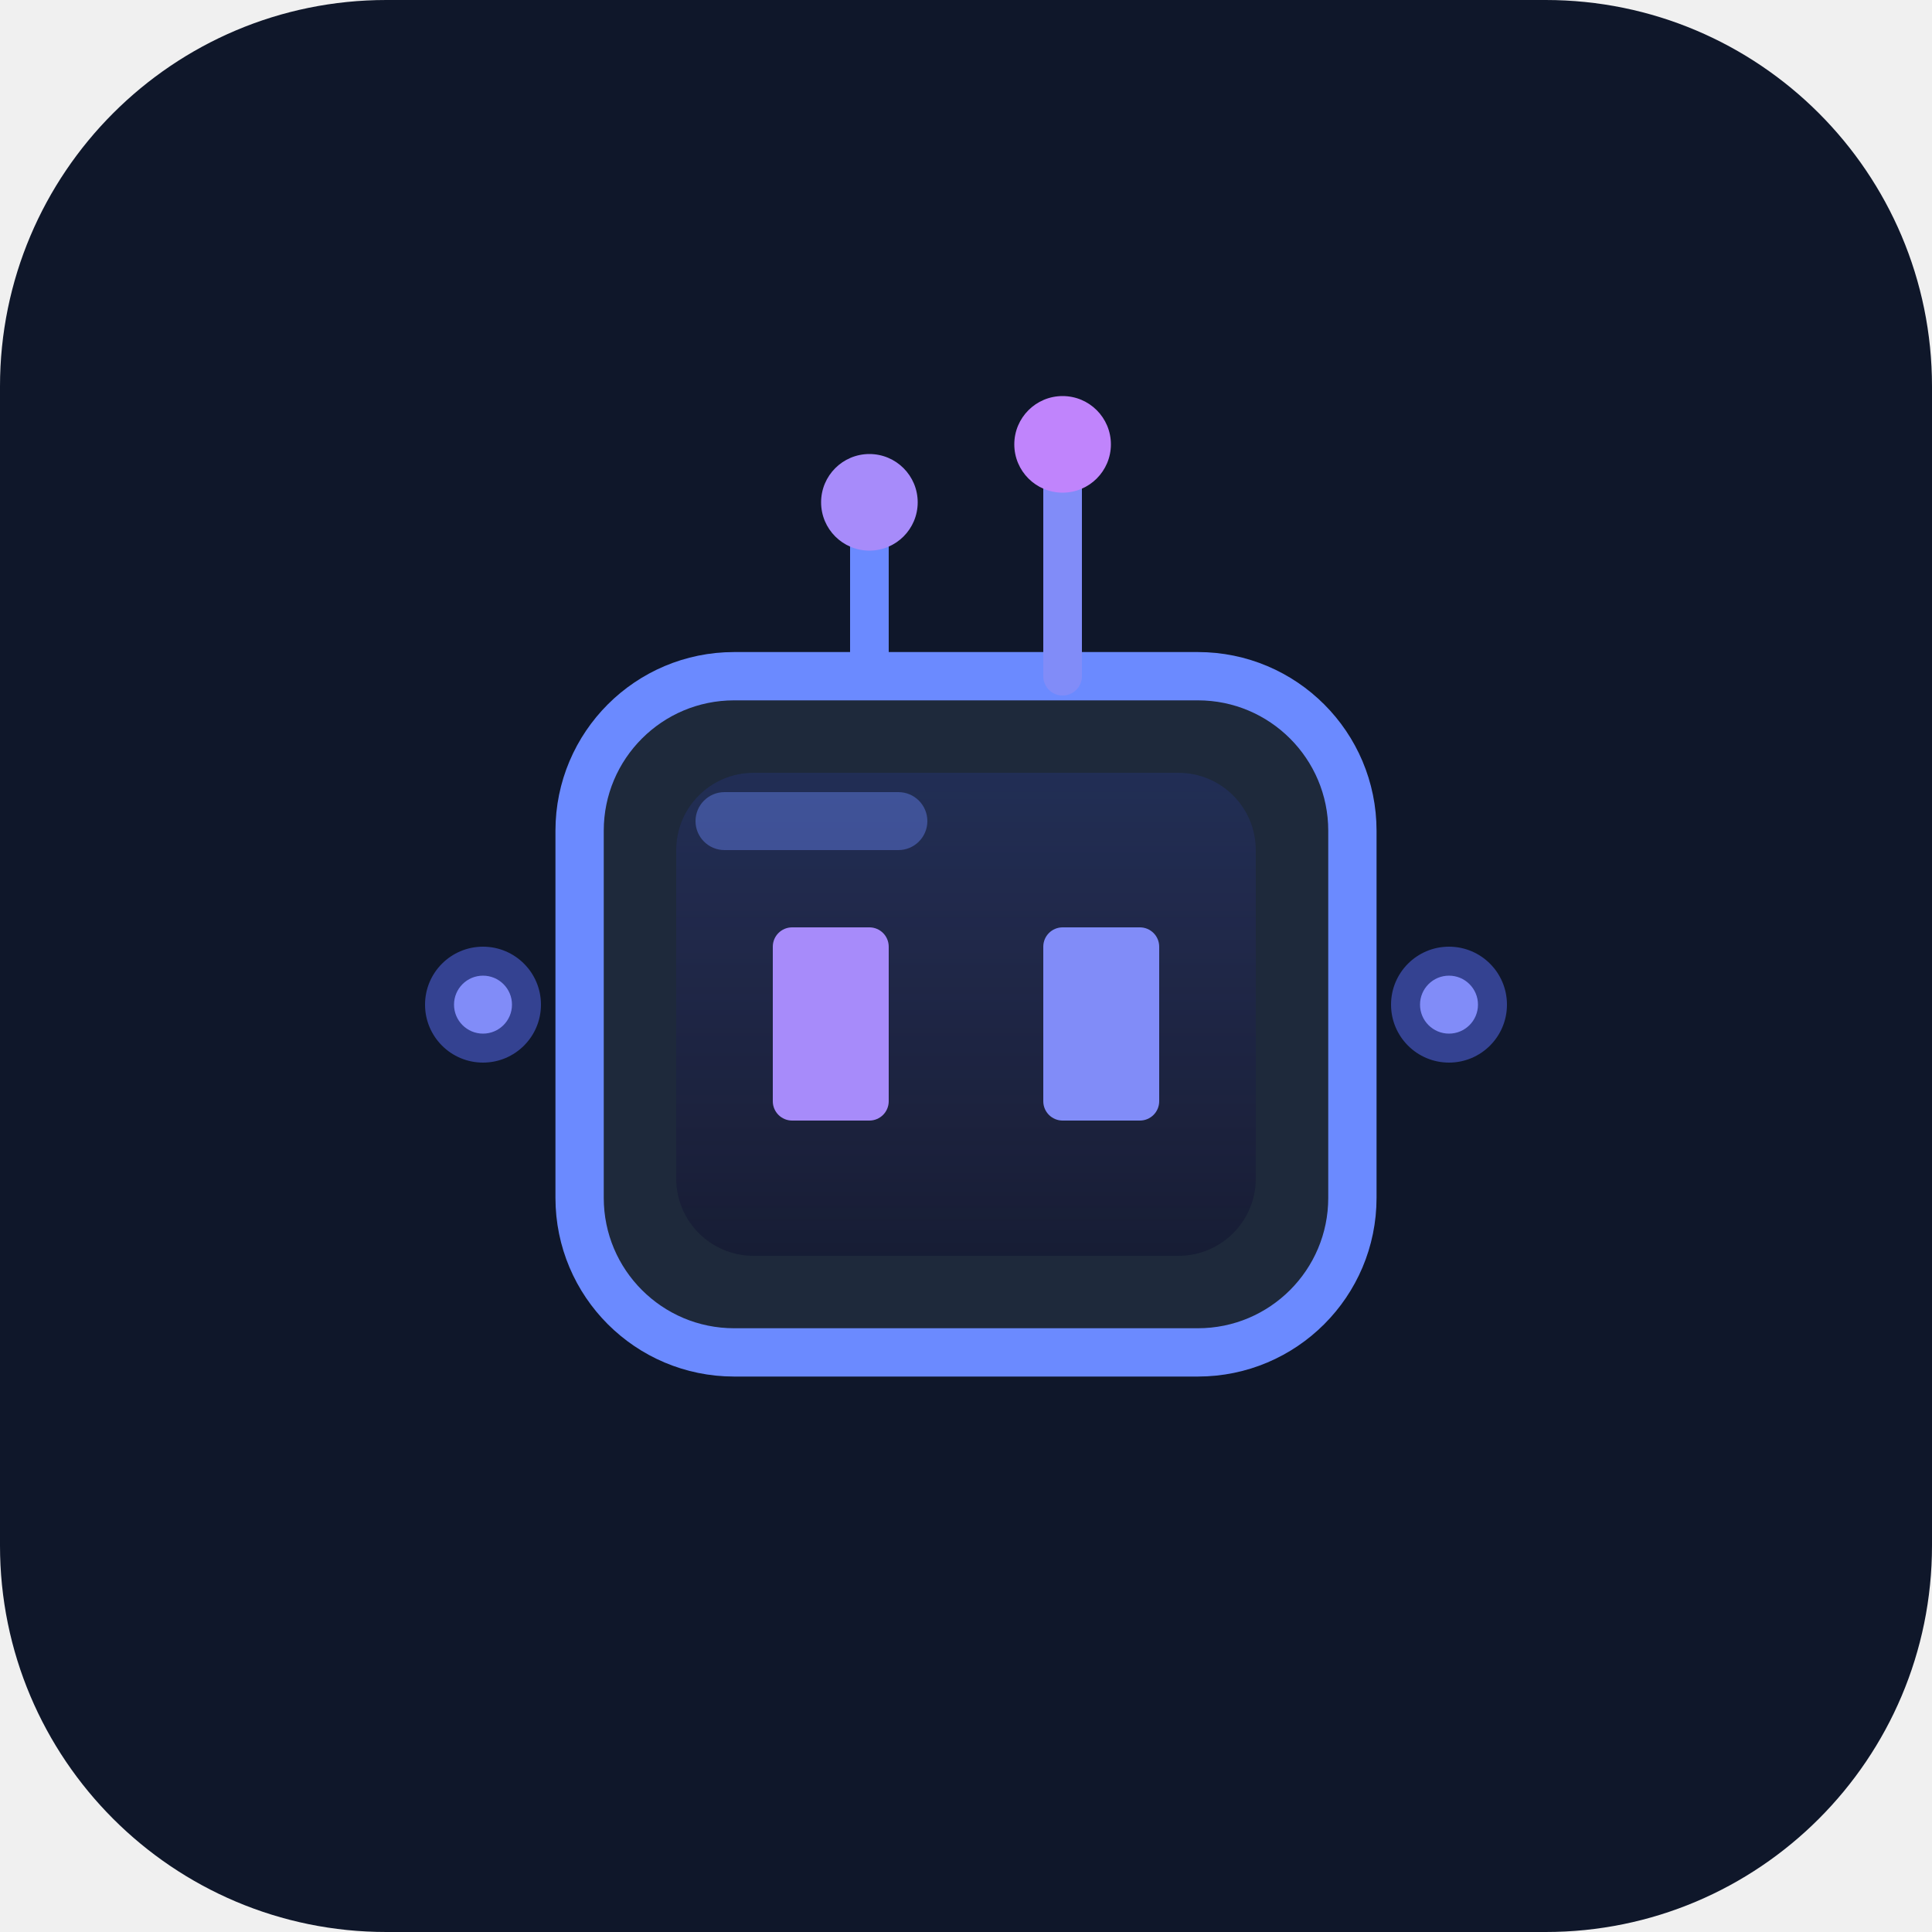
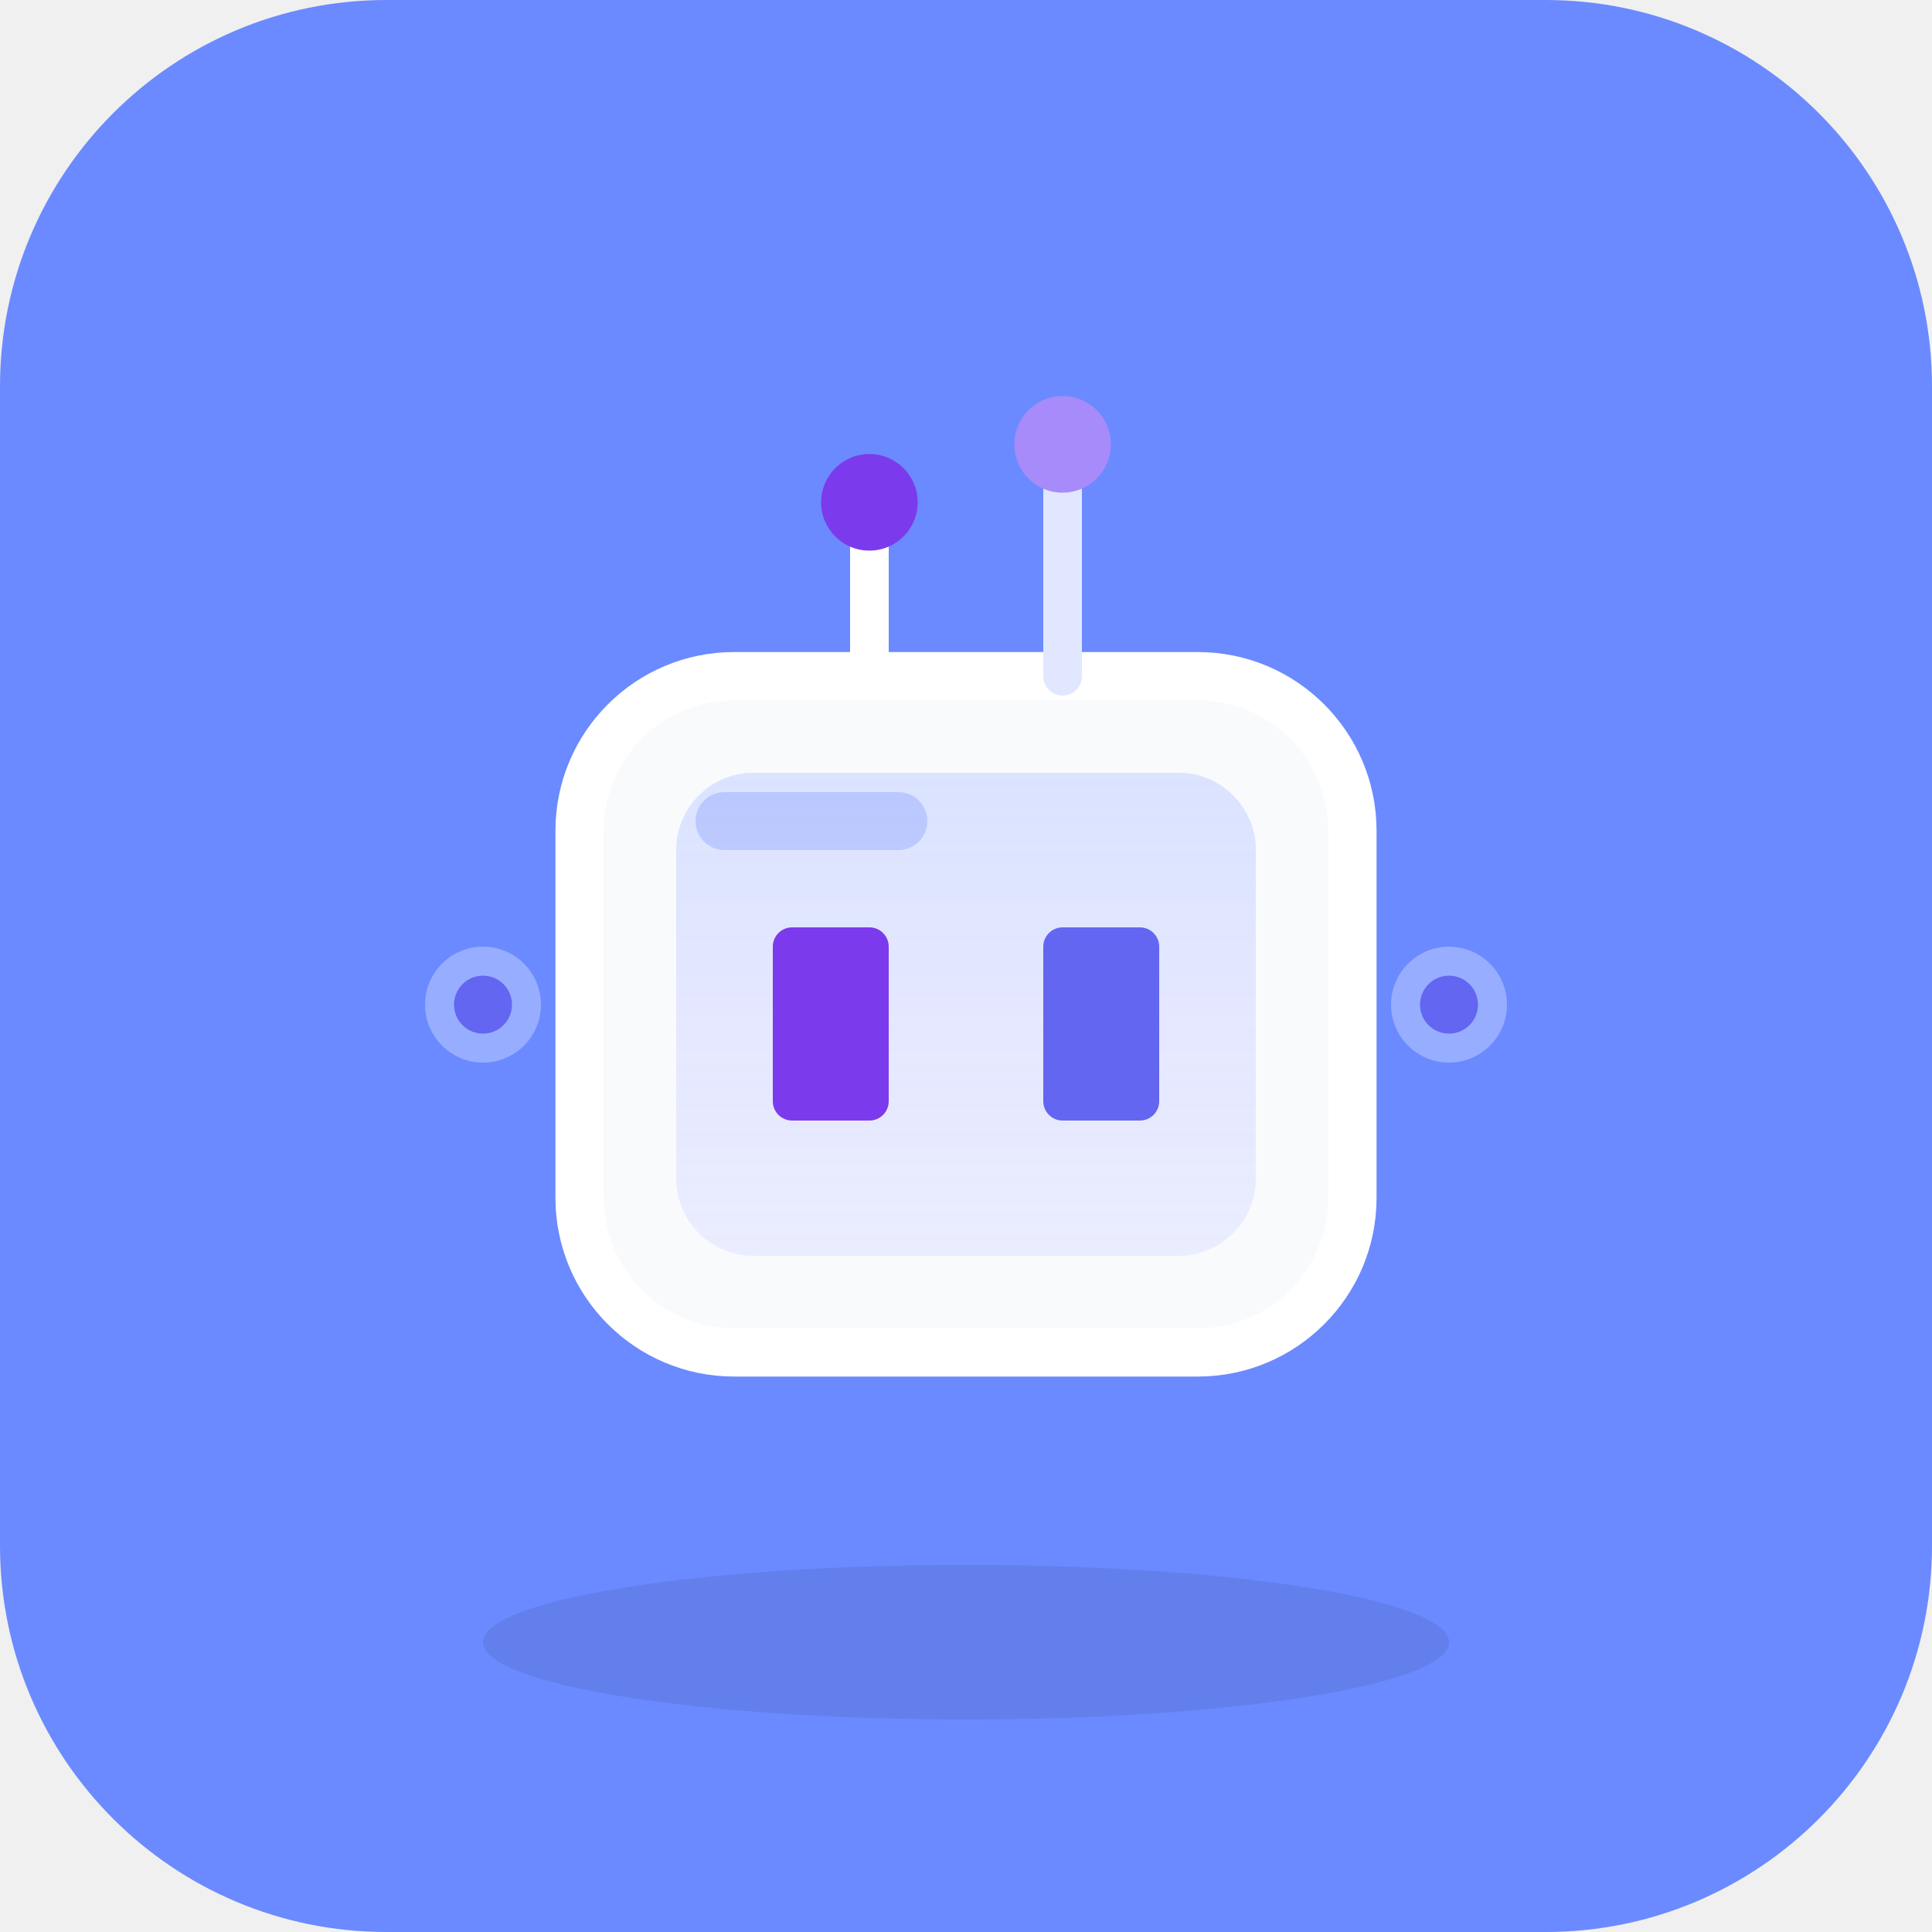
<svg xmlns="http://www.w3.org/2000/svg" viewBox="0 0 100 100">
-   <rect width="100" height="100" rx="20" fill="#0F172A" />
-   <rect x="32" y="38" width="36" height="32" rx="8" fill="#2D3B8F" opacity="0.3" />
-   <rect x="30" y="35" width="40" height="35" rx="8" fill="#1E293B" />
-   <rect x="30" y="35" width="40" height="35" rx="8" fill="none" stroke="#6B8AFF" stroke-width="2.5" />
-   <rect x="35" y="40" width="30" height="25" rx="4" fill="#0F172A" />
-   <rect x="35" y="40" width="30" height="25" rx="4" fill="url(#screenGlow)" />
-   <rect x="40" y="48" width="6" height="10" rx="1" fill="#A78BFA" />
-   <rect x="54" y="48" width="6" height="10" rx="1" fill="#818CF8" />
-   <rect x="36" y="41" width="12" height="3" rx="1.5" fill="#6B8AFF" opacity="0.4" />
-   <circle cx="25" cy="52" r="3" fill="#4C5FD5" opacity="0.6" />
-   <circle cx="75" cy="52" r="3" fill="#4C5FD5" opacity="0.6" />
-   <circle cx="25" cy="52" r="1.5" fill="#818CF8" />
-   <circle cx="75" cy="52" r="1.5" fill="#818CF8" />
-   <line x1="45" y1="35" x2="45" y2="28" stroke="#6B8AFF" stroke-width="2" stroke-linecap="round" />
-   <line x1="55" y1="35" x2="55" y2="25" stroke="#818CF8" stroke-width="2" stroke-linecap="round" />
-   <circle cx="45" cy="26" r="2.5" fill="#A78BFA" />
-   <circle cx="55" cy="23" r="2.5" fill="#C084FC" />
+   <rect width="100" height="100" rx="20" fill="#6B8AFF" />
+   <ellipse cx="50" cy="85" rx="25" ry="4" fill="#000000" opacity="0.08" />
+   <rect x="32" y="38" width="36" height="32" rx="8" fill="#E0E7FF" opacity="0.5" />
+   <rect x="30" y="35" width="40" height="35" rx="8" fill="#F8FAFC" />
+   <rect x="30" y="35" width="40" height="35" rx="8" fill="none" stroke="#FFFFFF" stroke-width="2.5" />
+   <rect x="35" y="40" width="30" height="25" rx="4" fill="#EEF2FF" />
+   <rect x="35" y="40" width="30" height="25" rx="4" fill="url(#screenGlowBg)" />
+   <rect x="40" y="48" width="6" height="10" rx="1" fill="#7C3AED" />
+   <rect x="54" y="48" width="6" height="10" rx="1" fill="#6366F1" />
+   <rect x="36" y="41" width="12" height="3" rx="1.5" fill="#6B8AFF" opacity="0.3" />
+   <circle cx="25" cy="52" r="3" fill="#FFFFFF" opacity="0.3" />
+   <circle cx="75" cy="52" r="3" fill="#FFFFFF" opacity="0.3" />
+   <circle cx="25" cy="52" r="1.5" fill="#6366F1" />
+   <circle cx="75" cy="52" r="1.5" fill="#6366F1" />
+   <line x1="45" y1="35" x2="45" y2="28" stroke="#FFFFFF" stroke-width="2" stroke-linecap="round" />
+   <line x1="55" y1="35" x2="55" y2="25" stroke="#E0E7FF" stroke-width="2" stroke-linecap="round" />
+   <circle cx="45" cy="26" r="2.5" fill="#7C3AED" />
+   <circle cx="55" cy="23" r="2.5" fill="#A78BFA" />
  <defs>
-     <linearGradient id="screenGlow" x1="0%" y1="0%" x2="0%" y2="100%">
-       <stop offset="0%" style="stop-color:#6B8AFF;stop-opacity:0.2" />
+     <linearGradient id="screenGlowBg" x1="0%" y1="0%" x2="0%" y2="100%">
+       <stop offset="0%" style="stop-color:#6B8AFF;stop-opacity:0.15" />
      <stop offset="100%" style="stop-color:#A78BFA;stop-opacity:0.05" />
    </linearGradient>
  </defs>
</svg>
